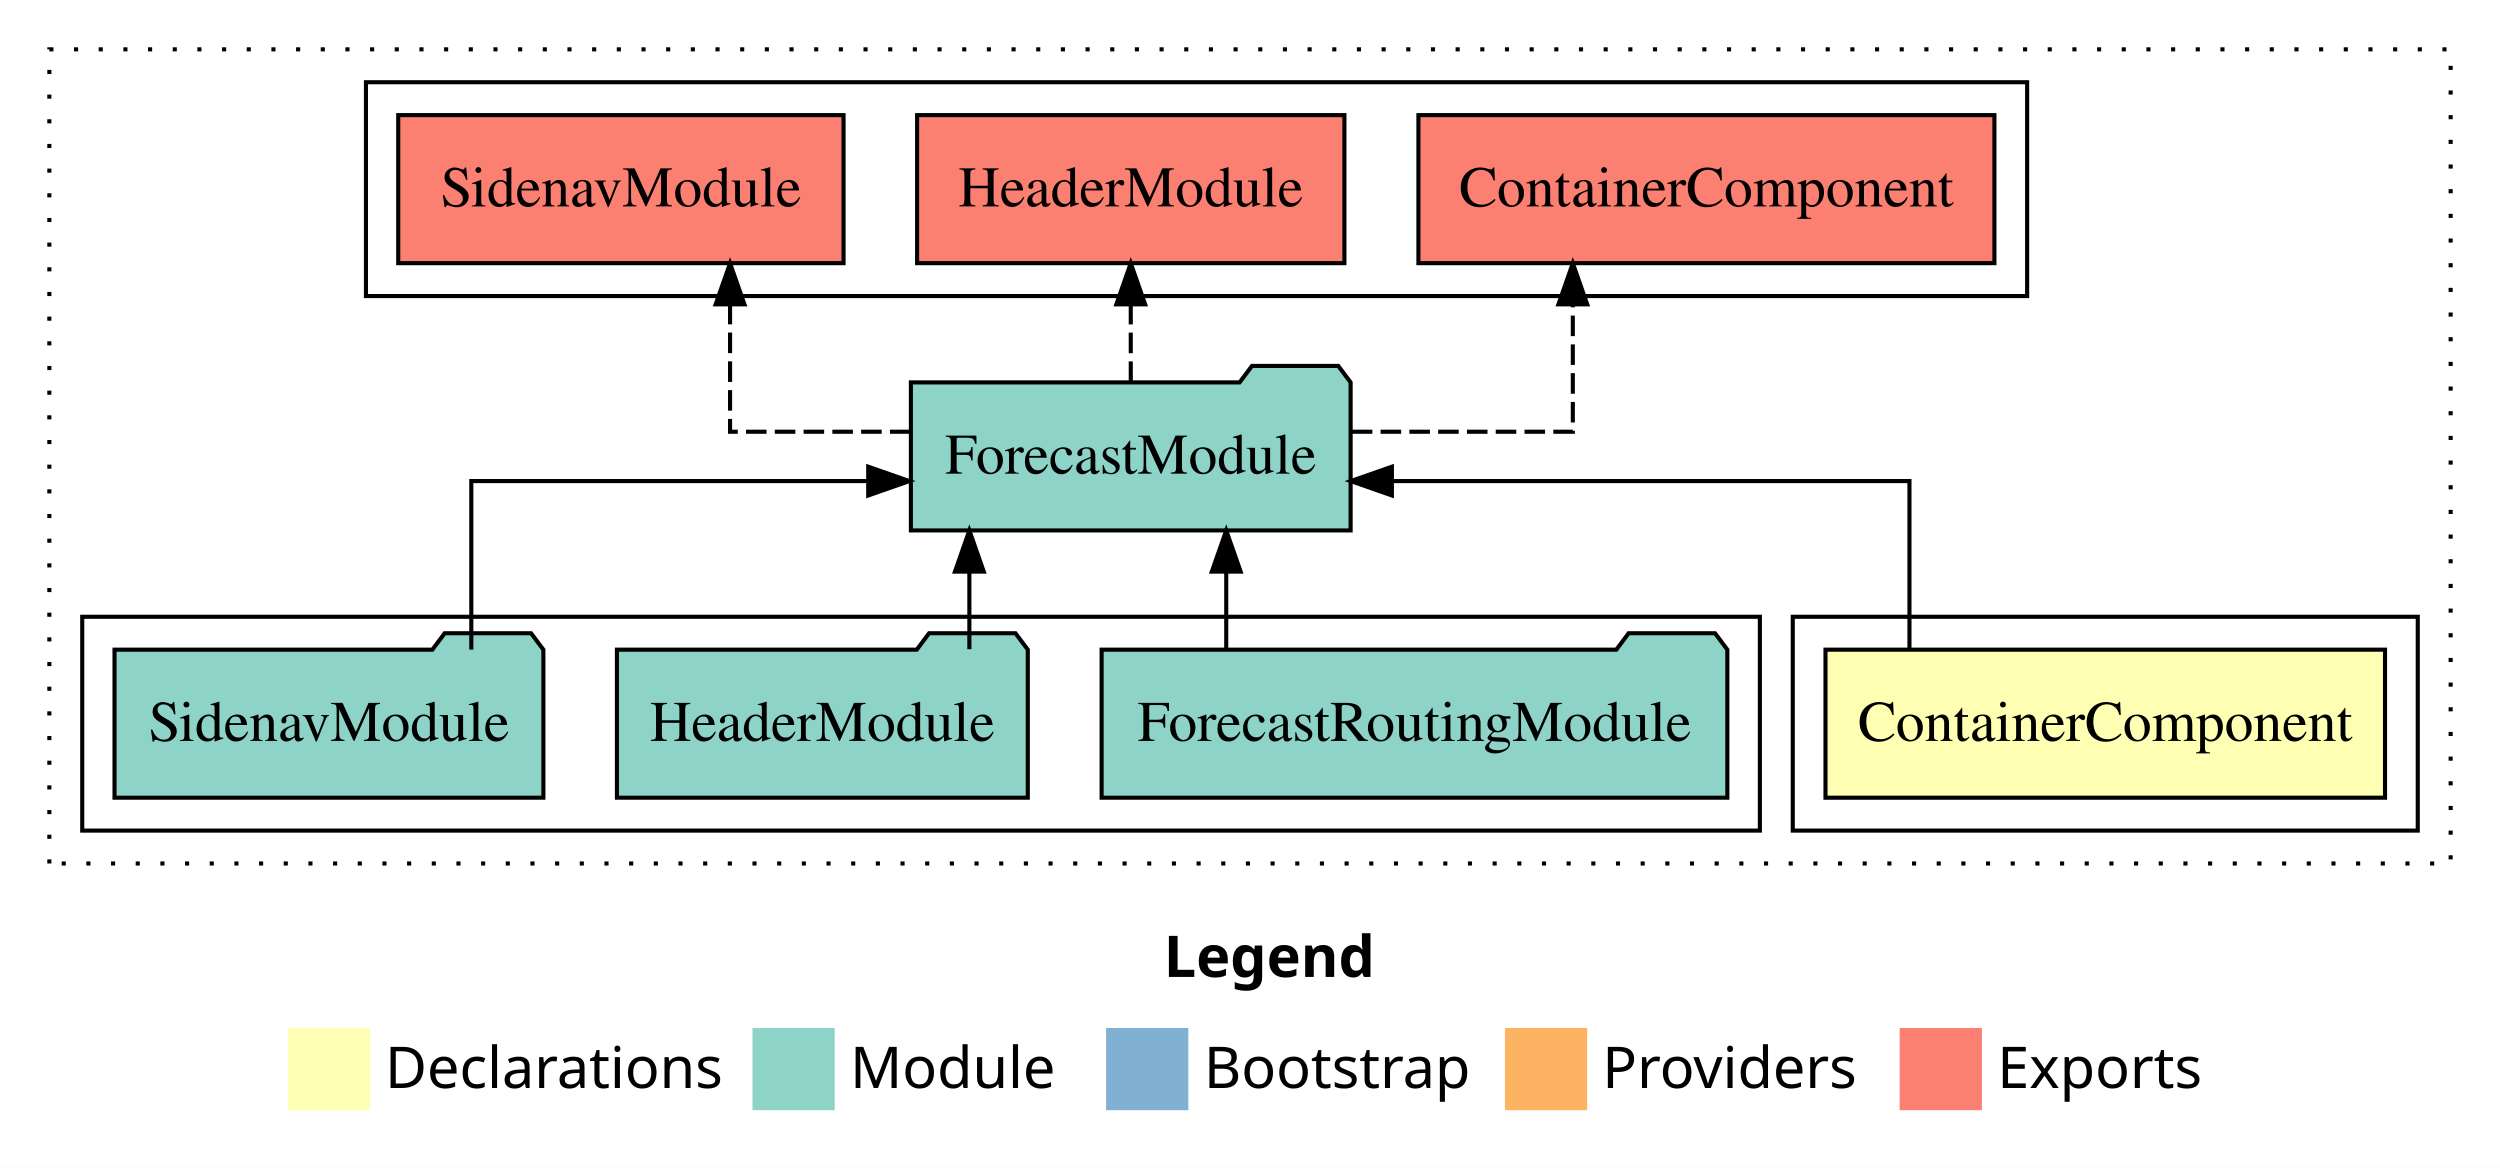
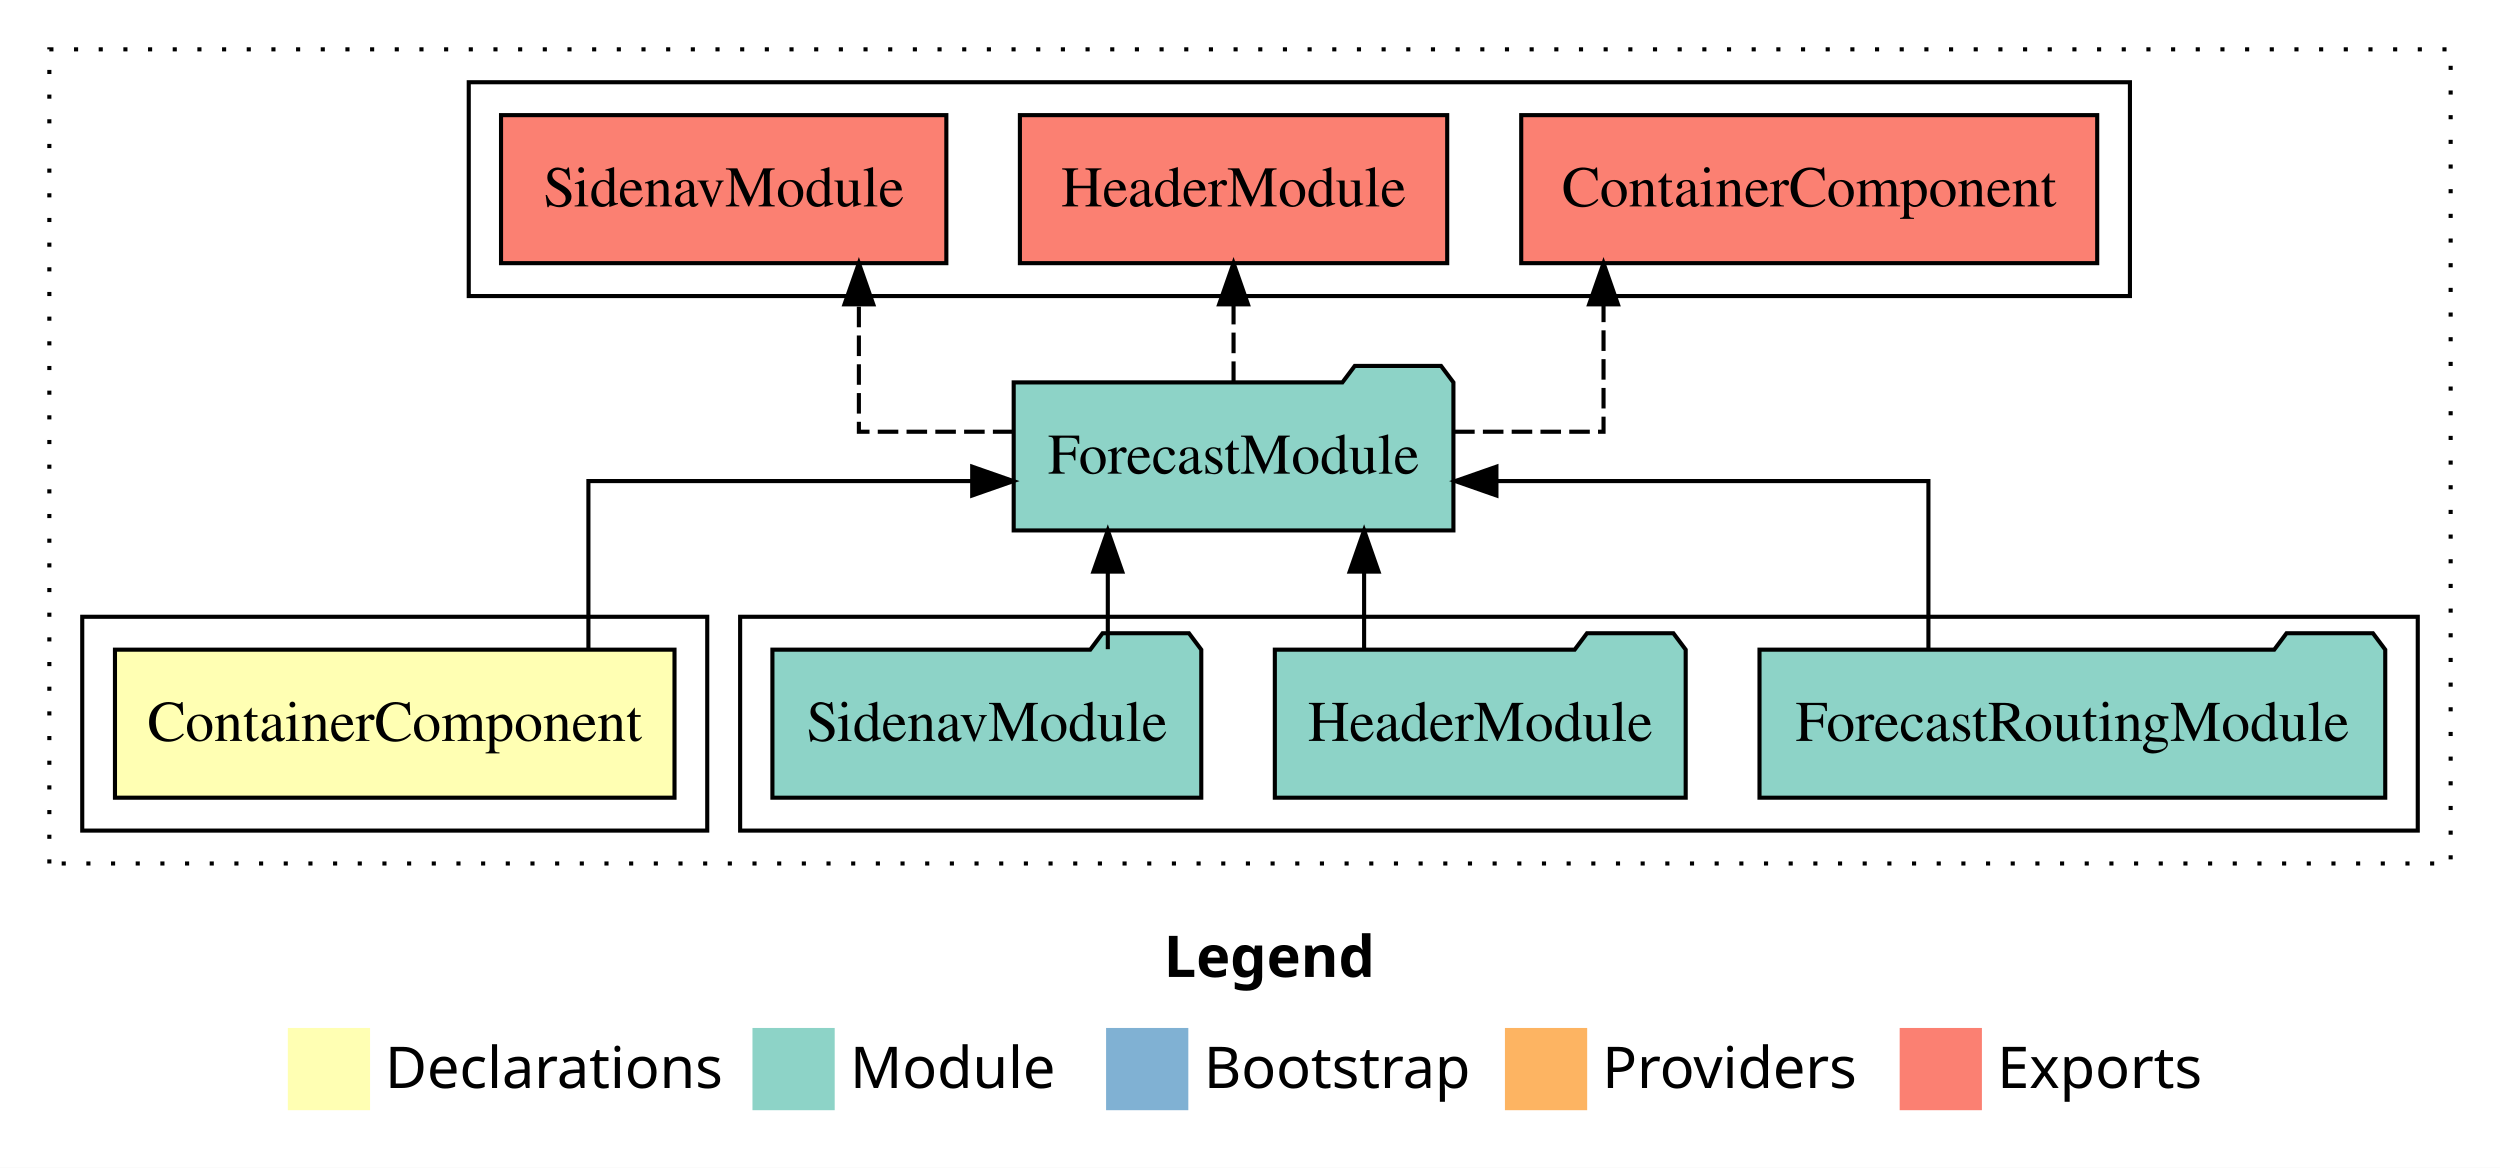
<svg xmlns="http://www.w3.org/2000/svg" width="608pt" height="284pt" viewBox="0.00 0.00 608.00 284.00">
  <g id="graph0" class="graph" transform="scale(1 1) rotate(0) translate(4 280)">
    <polygon fill="white" stroke="transparent" points="-4,4 -4,-280 604,-280 604,4 -4,4" />
    <text text-anchor="start" x="279.01" y="-42.4" font-family="sans-serif" font-weight="bold" font-size="14.00">Legend</text>
    <polygon fill="#ffffb3" stroke="transparent" points="66,-10 66,-30 86,-30 86,-10 66,-10" />
    <text text-anchor="start" x="89.63" y="-15.4" font-family="sans-serif" font-size="14.00">  Declarations</text>
    <polygon fill="#8dd3c7" stroke="transparent" points="179,-10 179,-30 199,-30 199,-10 179,-10" />
    <text text-anchor="start" x="202.73" y="-15.4" font-family="sans-serif" font-size="14.00">  Module</text>
    <polygon fill="#80b1d3" stroke="transparent" points="265,-10 265,-30 285,-30 285,-10 265,-10" />
    <text text-anchor="start" x="288.78" y="-15.4" font-family="sans-serif" font-size="14.00">  Bootstrap</text>
    <polygon fill="#fdb462" stroke="transparent" points="362,-10 362,-30 382,-30 382,-10 362,-10" />
    <text text-anchor="start" x="385.67" y="-15.4" font-family="sans-serif" font-size="14.00">  Providers</text>
    <polygon fill="#fb8072" stroke="transparent" points="458,-10 458,-30 478,-30 478,-10 458,-10" />
    <text text-anchor="start" x="481.73" y="-15.4" font-family="sans-serif" font-size="14.00">  Exports</text>
    <g id="clust1" class="cluster">
      <polygon fill="none" stroke="black" stroke-dasharray="1,5" points="8,-70 8,-268 592,-268 592,-70 8,-70" />
    </g>
-     <g id="clust5" class="cluster">
-       <polygon fill="none" stroke="black" points="85,-208 85,-260 489,-260 489,-208 85,-208" />
+     <g id="clust4" class="cluster">
+       <polygon fill="none" stroke="black" points="176,-78 176,-130 584,-130 584,-78 176,-78" />
    </g>
    <g id="clust2" class="cluster">
-       <polygon fill="none" stroke="black" points="432,-78 432,-130 584,-130 584,-78 432,-78" />
+       <polygon fill="none" stroke="black" points="16,-78 16,-130 168,-130 168,-78 16,-78" />
    </g>
-     <g id="clust4" class="cluster">
-       <polygon fill="none" stroke="black" points="16,-78 16,-130 424,-130 424,-78 16,-78" />
+     <g id="clust5" class="cluster">
+       <polygon fill="none" stroke="black" points="110,-208 110,-260 514,-260 514,-208 110,-208" />
    </g>
    <g id="node1" class="node">
-       <polygon fill="#ffffb3" stroke="black" points="576.04,-122 439.96,-122 439.96,-86 576.04,-86 576.04,-122" />
-       <text text-anchor="middle" x="508" y="-99.8" font-family="Times,serif" font-size="14.00">ContainerComponent</text>
+       <polygon fill="#ffffb3" stroke="black" points="160.04,-122 23.96,-122 23.96,-86 160.04,-86 160.04,-122" />
+       <text text-anchor="middle" x="92" y="-99.8" font-family="Times,serif" font-size="14.00">ContainerComponent</text>
    </g>
    <g id="node2" class="node">
-       <polygon fill="#8dd3c7" stroke="black" points="324.47,-187 321.47,-191 300.47,-191 297.47,-187 217.53,-187 217.53,-151 324.47,-151 324.47,-187" />
-       <text text-anchor="middle" x="271" y="-164.8" font-family="Times,serif" font-size="14.00">ForecastModule</text>
+       <polygon fill="#8dd3c7" stroke="black" points="349.47,-187 346.47,-191 325.47,-191 322.47,-187 242.53,-187 242.53,-151 349.47,-151 349.47,-187" />
+       <text text-anchor="middle" x="296" y="-164.8" font-family="Times,serif" font-size="14.00">ForecastModule</text>
    </g>
    <g id="edge1" class="edge">
-       <path fill="none" stroke="black" d="M460.38,-122.02C460.38,-139.37 460.38,-163 460.38,-163 460.38,-163 334.51,-163 334.51,-163" />
-       <polygon fill="black" stroke="black" points="334.51,-159.5 324.51,-163 334.51,-166.5 334.51,-159.5" />
+       <path fill="none" stroke="black" d="M139.1,-122.02C139.1,-139.37 139.1,-163 139.1,-163 139.1,-163 232.44,-163 232.44,-163" />
+       <polygon fill="black" stroke="black" points="232.44,-166.5 242.44,-163 232.44,-159.5 232.44,-166.5" />
    </g>
    <g id="node6" class="node">
-       <polygon fill="#fb8072" stroke="black" points="481.04,-252 340.96,-252 340.96,-216 481.04,-216 481.04,-252" />
-       <text text-anchor="middle" x="411" y="-229.8" font-family="Times,serif" font-size="14.00">ContainerComponent </text>
+       <polygon fill="#fb8072" stroke="black" points="506.04,-252 365.96,-252 365.96,-216 506.04,-216 506.04,-252" />
+       <text text-anchor="middle" x="436" y="-229.8" font-family="Times,serif" font-size="14.00">ContainerComponent </text>
    </g>
    <g id="edge5" class="edge">
-       <path fill="none" stroke="black" stroke-dasharray="5,2" d="M324.76,-175C351.63,-175 378.51,-175 378.51,-175 378.51,-175 378.51,-205.98 378.51,-205.98" />
-       <polygon fill="black" stroke="black" points="375.01,-205.98 378.51,-215.98 382.01,-205.98 375.01,-205.98" />
+       <path fill="none" stroke="black" stroke-dasharray="5,2" d="M349.64,-175C368.91,-175 385.98,-175 385.98,-175 385.98,-175 385.98,-205.98 385.98,-205.98" />
+       <polygon fill="black" stroke="black" points="382.48,-205.98 385.98,-215.98 389.48,-205.98 382.48,-205.98" />
    </g>
    <g id="node7" class="node">
-       <polygon fill="#fb8072" stroke="black" points="322.96,-252 219.04,-252 219.04,-216 322.96,-216 322.96,-252" />
-       <text text-anchor="middle" x="271" y="-229.8" font-family="Times,serif" font-size="14.00">HeaderModule </text>
+       <polygon fill="#fb8072" stroke="black" points="347.96,-252 244.04,-252 244.04,-216 347.96,-216 347.96,-252" />
+       <text text-anchor="middle" x="296" y="-229.8" font-family="Times,serif" font-size="14.00">HeaderModule </text>
    </g>
    <g id="edge6" class="edge">
-       <path fill="none" stroke="black" stroke-dasharray="5,2" d="M271,-187.11C271,-187.11 271,-205.99 271,-205.99" />
-       <polygon fill="black" stroke="black" points="267.5,-205.99 271,-215.99 274.5,-205.99 267.5,-205.99" />
+       <path fill="none" stroke="black" stroke-dasharray="5,2" d="M296,-187.11C296,-187.11 296,-205.99 296,-205.99" />
+       <polygon fill="black" stroke="black" points="292.5,-205.99 296,-215.99 299.5,-205.99 292.5,-205.99" />
    </g>
    <g id="node8" class="node">
-       <polygon fill="#fb8072" stroke="black" points="201.15,-252 92.85,-252 92.85,-216 201.15,-216 201.15,-252" />
-       <text text-anchor="middle" x="147" y="-229.8" font-family="Times,serif" font-size="14.00">SidenavModule </text>
+       <polygon fill="#fb8072" stroke="black" points="226.15,-252 117.85,-252 117.85,-216 226.15,-216 226.15,-252" />
+       <text text-anchor="middle" x="172" y="-229.8" font-family="Times,serif" font-size="14.00">SidenavModule </text>
    </g>
    <g id="edge7" class="edge">
-       <path fill="none" stroke="black" stroke-dasharray="5,2" d="M217.43,-175C194.78,-175 173.55,-175 173.55,-175 173.55,-175 173.55,-205.98 173.55,-205.98" />
-       <polygon fill="black" stroke="black" points="170.05,-205.98 173.55,-215.98 177.05,-205.98 170.05,-205.98" />
+       <path fill="none" stroke="black" stroke-dasharray="5,2" d="M242.47,-175C222.63,-175 204.88,-175 204.88,-175 204.88,-175 204.88,-205.98 204.88,-205.98" />
+       <polygon fill="black" stroke="black" points="201.38,-205.98 204.88,-215.98 208.38,-205.98 201.38,-205.98" />
    </g>
    <g id="node3" class="node">
-       <polygon fill="#8dd3c7" stroke="black" points="416.09,-122 413.09,-126 392.09,-126 389.09,-122 263.91,-122 263.91,-86 416.09,-86 416.09,-122" />
-       <text text-anchor="middle" x="340" y="-99.8" font-family="Times,serif" font-size="14.00">ForecastRoutingModule</text>
+       <polygon fill="#8dd3c7" stroke="black" points="576.09,-122 573.09,-126 552.09,-126 549.09,-122 423.91,-122 423.91,-86 576.09,-86 576.09,-122" />
+       <text text-anchor="middle" x="500" y="-99.8" font-family="Times,serif" font-size="14.00">ForecastRoutingModule</text>
    </g>
    <g id="edge2" class="edge">
-       <path fill="none" stroke="black" d="M294.22,-122.11C294.22,-122.11 294.22,-140.99 294.22,-140.99" />
-       <polygon fill="black" stroke="black" points="290.72,-140.99 294.22,-150.99 297.72,-140.99 290.72,-140.99" />
+       <path fill="none" stroke="black" d="M464.99,-122.02C464.99,-139.37 464.99,-163 464.99,-163 464.99,-163 359.93,-163 359.93,-163" />
+       <polygon fill="black" stroke="black" points="359.93,-159.5 349.93,-163 359.93,-166.5 359.93,-159.5" />
    </g>
    <g id="node4" class="node">
-       <polygon fill="#8dd3c7" stroke="black" points="245.96,-122 242.96,-126 221.96,-126 218.96,-122 146.04,-122 146.04,-86 245.96,-86 245.96,-122" />
-       <text text-anchor="middle" x="196" y="-99.8" font-family="Times,serif" font-size="14.00">HeaderModule</text>
+       <polygon fill="#8dd3c7" stroke="black" points="405.96,-122 402.96,-126 381.96,-126 378.96,-122 306.04,-122 306.04,-86 405.96,-86 405.96,-122" />
+       <text text-anchor="middle" x="356" y="-99.8" font-family="Times,serif" font-size="14.00">HeaderModule</text>
    </g>
    <g id="edge3" class="edge">
-       <path fill="none" stroke="black" d="M231.75,-122.11C231.75,-122.11 231.75,-140.99 231.75,-140.99" />
-       <polygon fill="black" stroke="black" points="228.25,-140.99 231.75,-150.99 235.25,-140.99 228.25,-140.99" />
+       <path fill="none" stroke="black" d="M327.75,-122.11C327.75,-122.11 327.75,-140.99 327.75,-140.99" />
+       <polygon fill="black" stroke="black" points="324.25,-140.99 327.75,-150.99 331.25,-140.99 324.25,-140.99" />
    </g>
    <g id="node5" class="node">
-       <polygon fill="#8dd3c7" stroke="black" points="128.15,-122 125.15,-126 104.15,-126 101.15,-122 23.85,-122 23.85,-86 128.15,-86 128.15,-122" />
-       <text text-anchor="middle" x="76" y="-99.8" font-family="Times,serif" font-size="14.00">SidenavModule</text>
+       <polygon fill="#8dd3c7" stroke="black" points="288.15,-122 285.15,-126 264.15,-126 261.15,-122 183.85,-122 183.85,-86 288.15,-86 288.15,-122" />
+       <text text-anchor="middle" x="236" y="-99.8" font-family="Times,serif" font-size="14.00">SidenavModule</text>
    </g>
    <g id="edge4" class="edge">
-       <path fill="none" stroke="black" d="M110.62,-122.02C110.62,-139.37 110.62,-163 110.62,-163 110.62,-163 207.15,-163 207.15,-163" />
-       <polygon fill="black" stroke="black" points="207.15,-166.5 217.15,-163 207.15,-159.5 207.15,-166.5" />
+       <path fill="none" stroke="black" d="M265.42,-122.11C265.42,-122.11 265.42,-140.99 265.42,-140.99" />
+       <polygon fill="black" stroke="black" points="261.92,-140.99 265.42,-150.99 268.92,-140.99 261.92,-140.99" />
    </g>
  </g>
</svg>
